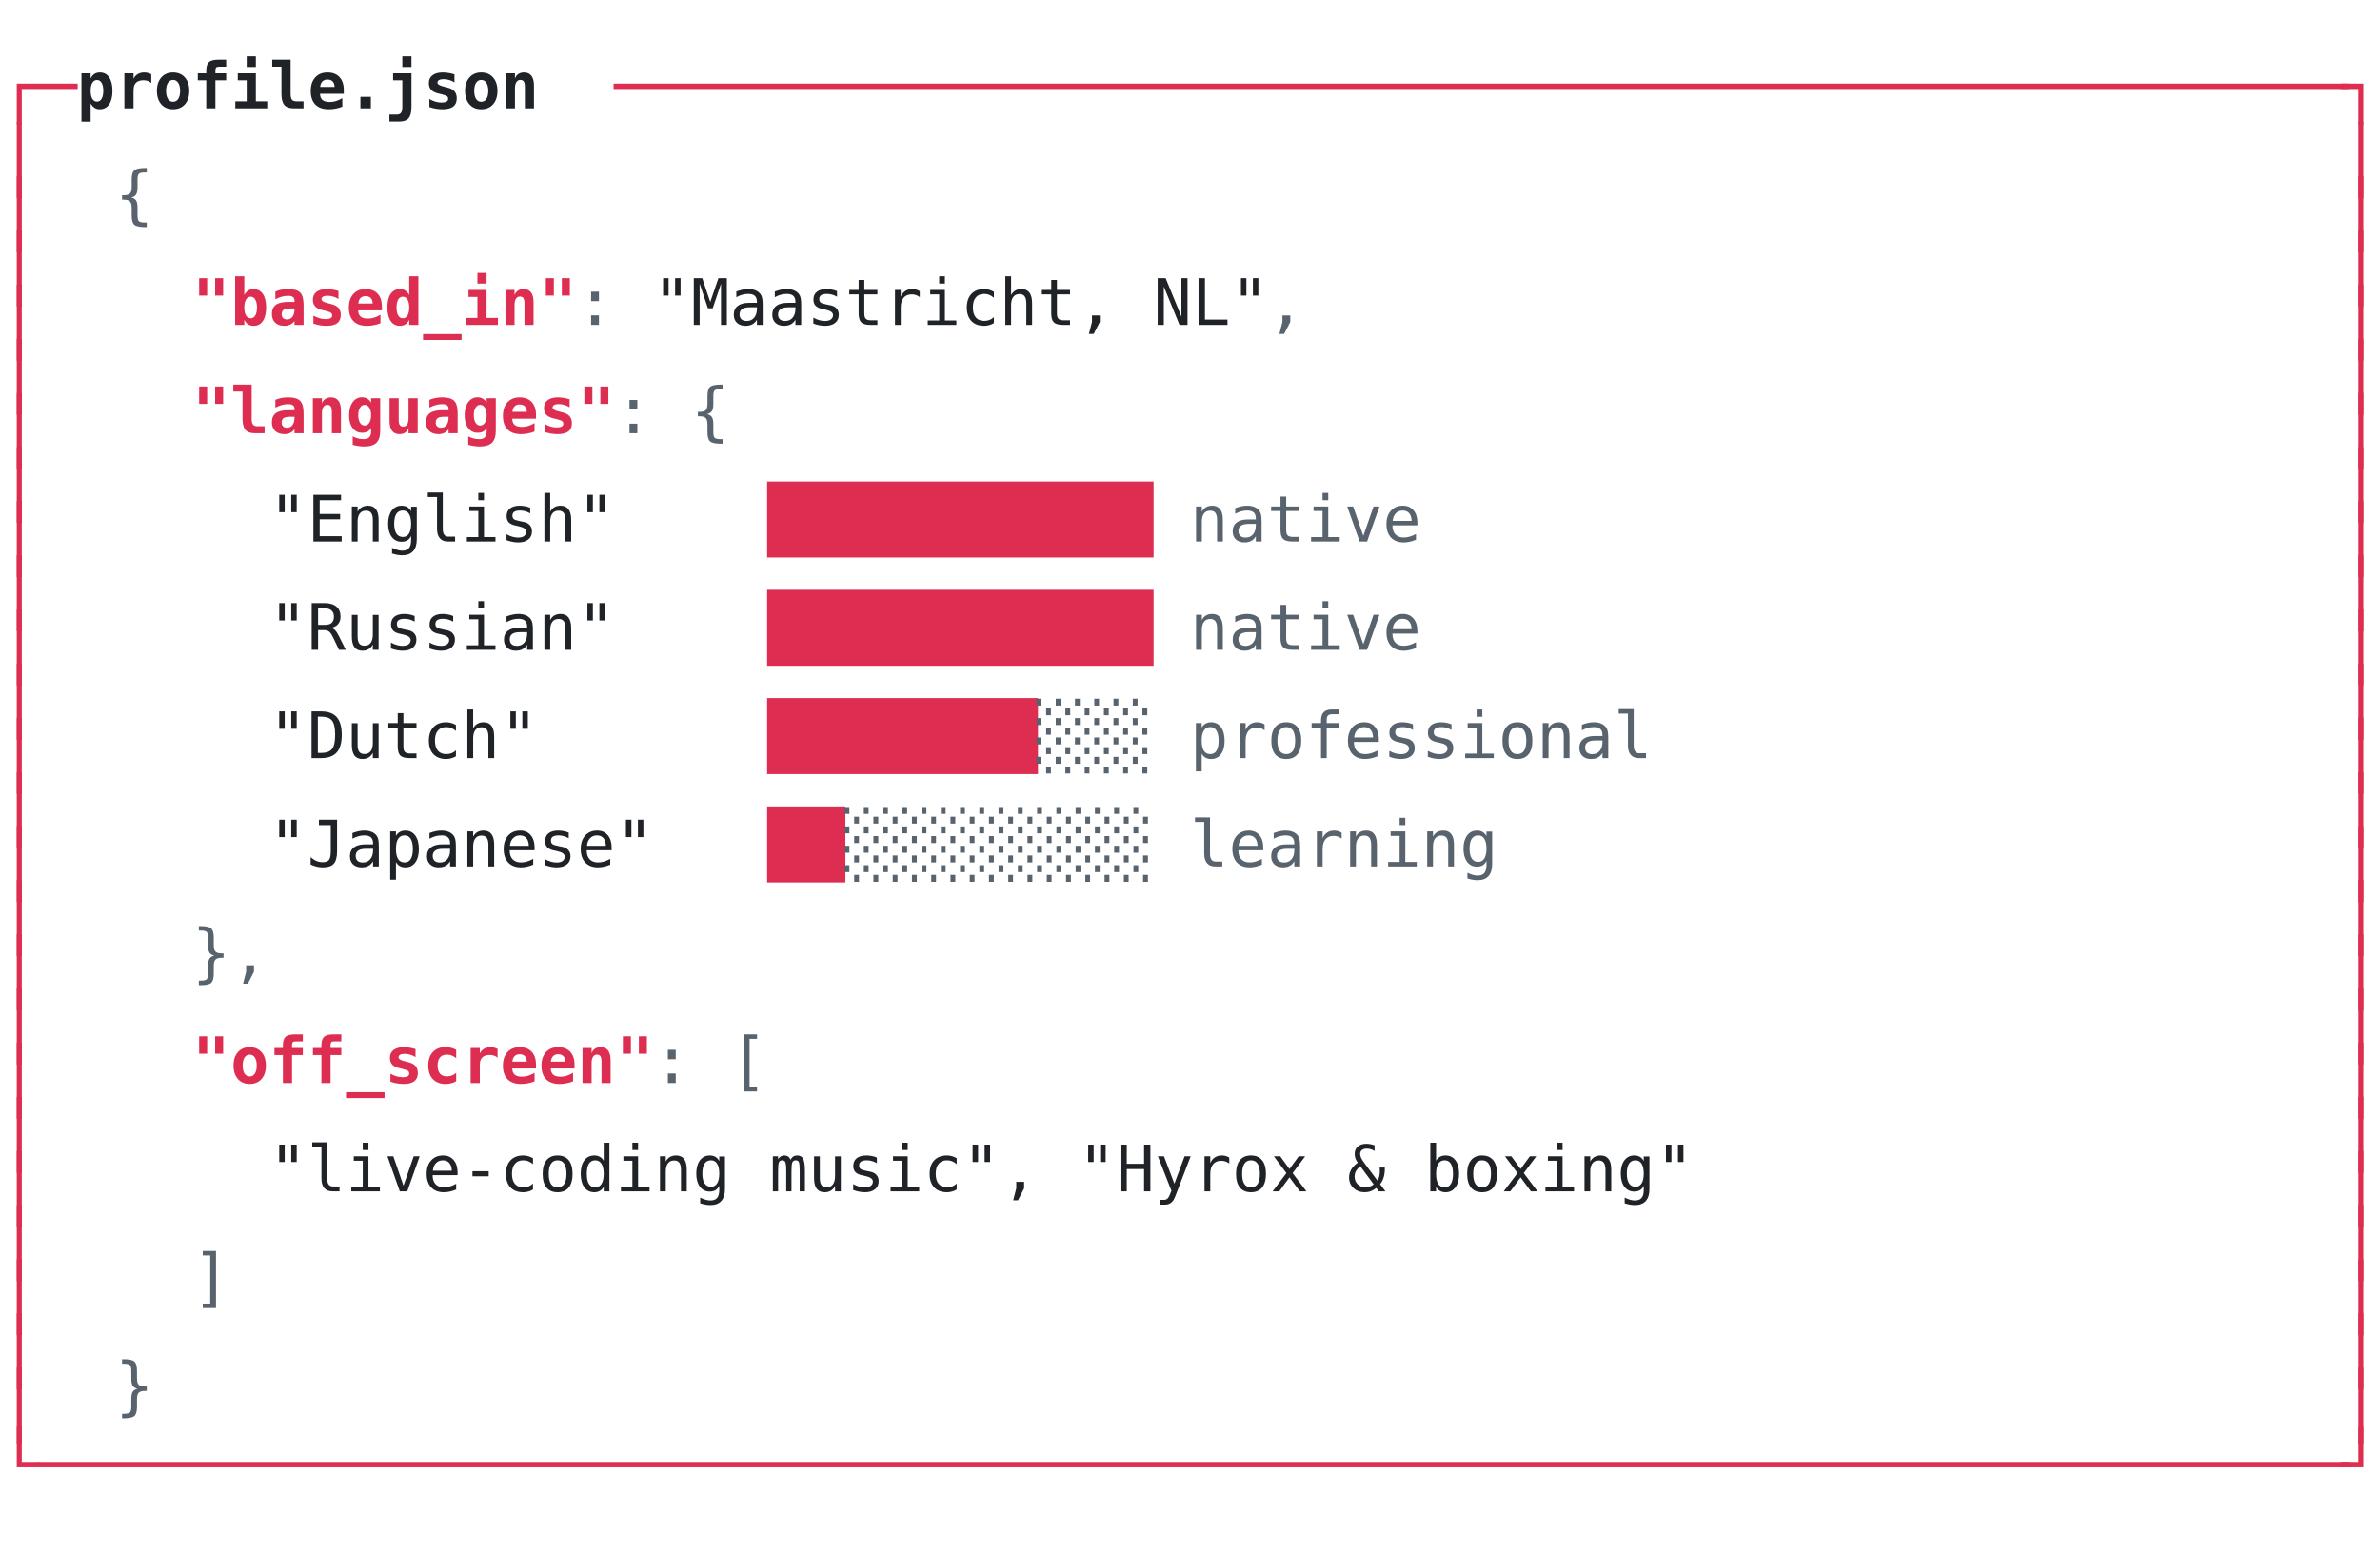
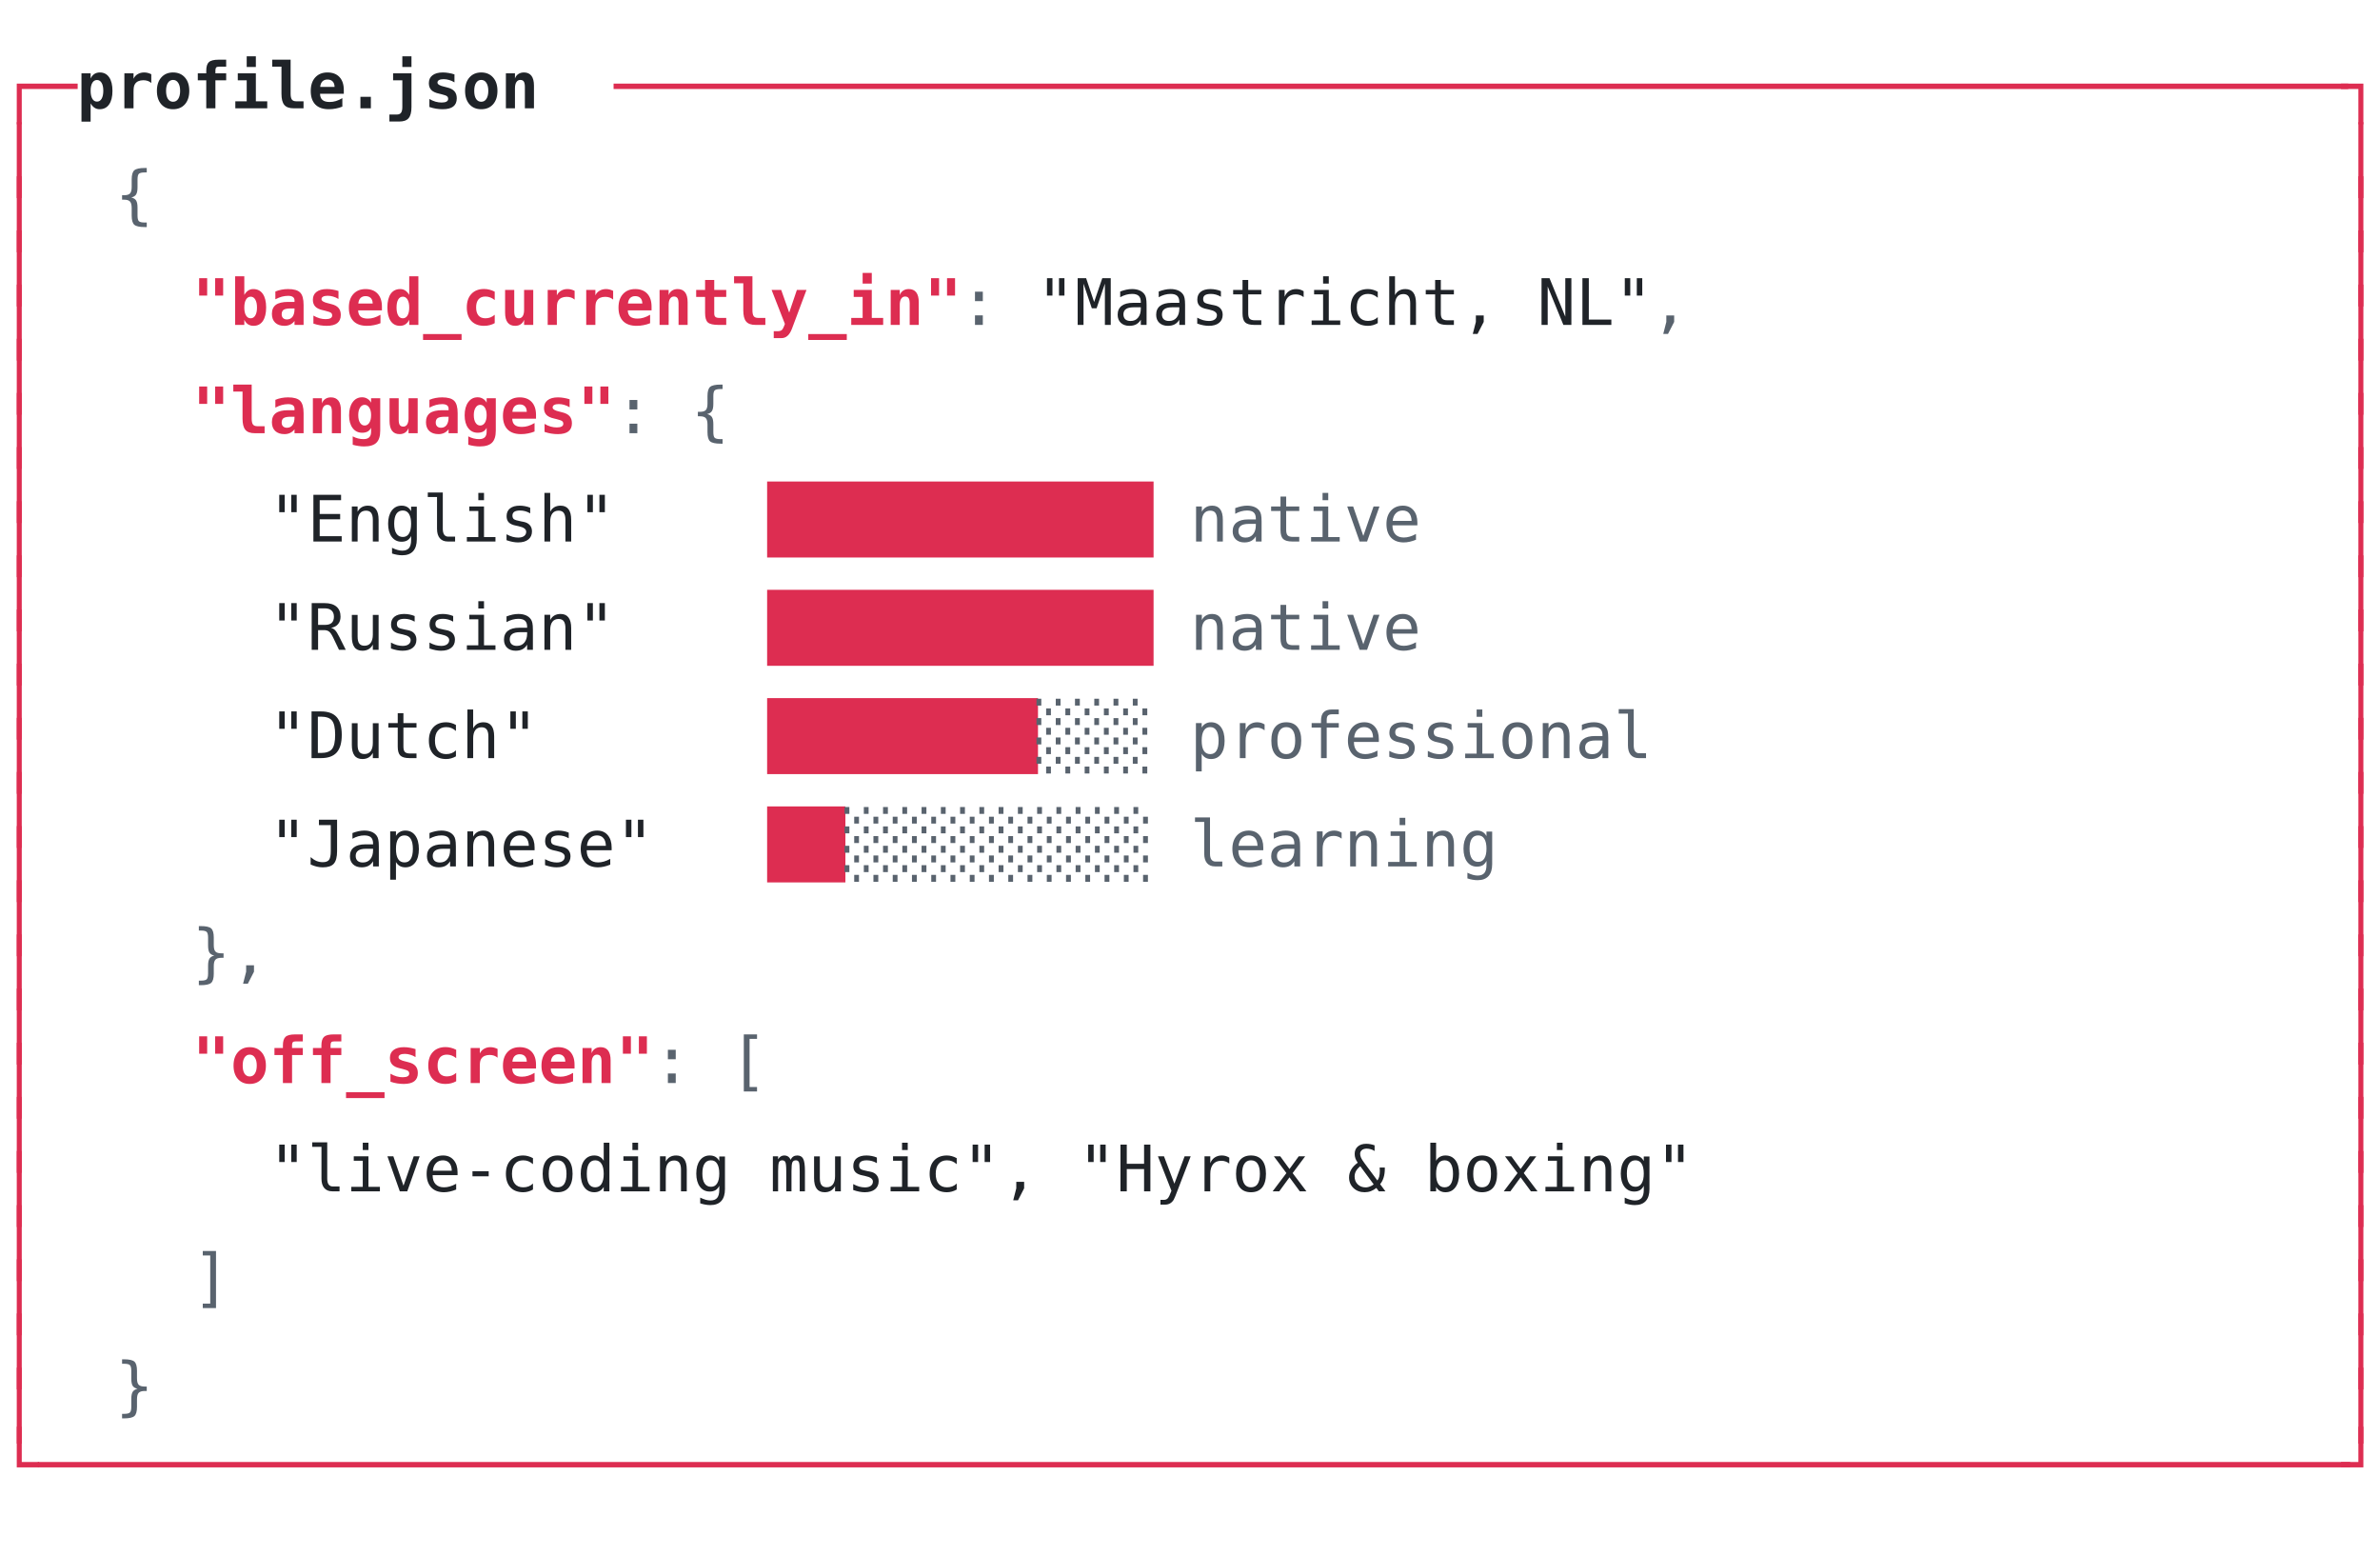
- <svg xmlns="http://www.w3.org/2000/svg" viewBox="0 0 483.6 316" width="483.6" height="316" role="img" aria-label="Profile. Based in Maastricht, NL. Languages: English (native), Russian (native), Dutch (professional), Japanese (learning). Off-screen: live-coding music, Hyrox &amp; boxing.">
+ <svg xmlns="http://www.w3.org/2000/svg" viewBox="0 0 483.6 316" width="483.6" height="316" role="img" aria-label="Profile. Based currently in Maastricht, NL. Languages: English (native), Russian (native), Dutch (professional), Japanese (learning). Off-screen: live-coding music, Hyrox &amp; boxing.">
  <style>
.fg{fill:#1f2328}.mu{fill:#59636e}.ac{fill:#dd2d51}.acs{stroke:#dd2d51}
.cd{fill:#f6f8fa;stroke:#d1d9e0}.bgs{stroke:#f6f8fa}
@media(prefers-color-scheme:dark){
.fg{fill:#f0f6fc}.mu{fill:#9198a1}.ac{fill:#e04060}.acs{stroke:#e04060}
.cd{fill:#151b23;stroke:#30363d}.bgs{stroke:#151b23}}
</style>
  <g font-family="'JetBrains Mono', ui-monospace, SFMono-Regular, Menlo, Consolas, monospace" font-size="13">
    <text class="ac" x="0" y="22">┌─</text>
    <text class="fg" x="15.6" y="22" font-weight="700"> profile.json </text>
    <text class="ac" x="124.8" y="22" textLength="351.0" lengthAdjust="spacingAndGlyphs">─────────────────────────────────────────────</text>
    <text class="ac" x="475.8" y="22">┐</text>
    <text class="ac" x="0" y="302">└</text>
    <text class="ac" x="7.8" y="302" textLength="468.0" lengthAdjust="spacingAndGlyphs">────────────────────────────────────────────────────────────</text>
    <text class="ac" x="475.8" y="302">┘</text>
    <text class="mu" x="23.4" y="44" xml:space="preserve">{</text>
-     <text class="ac" x="39.0" y="66" font-weight="700" xml:space="preserve">"based_in"</text>
-     <text class="mu" x="117.0" y="66" xml:space="preserve">: </text>
-     <text class="fg" x="132.6" y="66" xml:space="preserve">"Maastricht, NL"</text>
-     <text class="mu" x="257.4" y="66" xml:space="preserve">,</text>
+     <text class="ac" x="39.0" y="66" font-weight="700" xml:space="preserve">"based_currently_in"</text>
+     <text class="mu" x="195.0" y="66" xml:space="preserve">: </text>
+     <text class="fg" x="210.6" y="66" xml:space="preserve">"Maastricht, NL"</text>
+     <text class="mu" x="335.4" y="66" xml:space="preserve">,</text>
    <text class="ac" x="39.0" y="88" font-weight="700" xml:space="preserve">"languages"</text>
    <text class="mu" x="124.8" y="88" xml:space="preserve">: </text>
    <text class="mu" x="140.4" y="88" xml:space="preserve">{</text>
    <text class="fg" x="54.6" y="110" xml:space="preserve">"English"</text>
    <text class="ac" x="156.0" y="110" xml:space="preserve">██████████</text>
    <text class="mu" x="241.8" y="110" xml:space="preserve">native</text>
    <text class="fg" x="54.6" y="132" xml:space="preserve">"Russian"</text>
    <text class="ac" x="156.0" y="132" xml:space="preserve">██████████</text>
    <text class="mu" x="241.8" y="132" xml:space="preserve">native</text>
    <text class="fg" x="54.6" y="154" xml:space="preserve">"Dutch"</text>
    <text class="ac" x="156.0" y="154" xml:space="preserve">███████</text>
    <text class="mu" x="210.6" y="154" xml:space="preserve">░░░</text>
    <text class="mu" x="241.8" y="154" xml:space="preserve">professional</text>
    <text class="fg" x="54.6" y="176" xml:space="preserve">"Japanese"</text>
    <text class="ac" x="156.0" y="176" xml:space="preserve">██</text>
    <text class="mu" x="171.6" y="176" xml:space="preserve">░░░░░░░░</text>
    <text class="mu" x="241.8" y="176" xml:space="preserve">learning</text>
    <text class="mu" x="39.0" y="198" xml:space="preserve">},</text>
    <text class="ac" x="39.0" y="220" font-weight="700" xml:space="preserve">"off_screen"</text>
    <text class="mu" x="132.6" y="220" xml:space="preserve">: </text>
    <text class="mu" x="148.2" y="220" xml:space="preserve">[</text>
    <text class="fg" x="54.6" y="242" xml:space="preserve">"live-coding music", "Hyrox &amp; boxing"</text>
    <text class="mu" x="39.0" y="264" xml:space="preserve">]</text>
    <text class="mu" x="23.4" y="286" xml:space="preserve">}</text>
    <text class="ac" x="0" y="37">│</text>
    <text class="ac" x="475.8" y="37">│</text>
    <text class="ac" x="0" y="48">│</text>
    <text class="ac" x="475.8" y="48">│</text>
    <text class="ac" x="0" y="59">│</text>
    <text class="ac" x="475.8" y="59">│</text>
    <text class="ac" x="0" y="70">│</text>
    <text class="ac" x="475.8" y="70">│</text>
    <text class="ac" x="0" y="81">│</text>
    <text class="ac" x="475.8" y="81">│</text>
    <text class="ac" x="0" y="92">│</text>
    <text class="ac" x="475.8" y="92">│</text>
    <text class="ac" x="0" y="103">│</text>
    <text class="ac" x="475.8" y="103">│</text>
    <text class="ac" x="0" y="114">│</text>
    <text class="ac" x="475.8" y="114">│</text>
    <text class="ac" x="0" y="125">│</text>
    <text class="ac" x="475.8" y="125">│</text>
    <text class="ac" x="0" y="136">│</text>
    <text class="ac" x="475.8" y="136">│</text>
    <text class="ac" x="0" y="147">│</text>
    <text class="ac" x="475.8" y="147">│</text>
    <text class="ac" x="0" y="158">│</text>
    <text class="ac" x="475.8" y="158">│</text>
    <text class="ac" x="0" y="169">│</text>
    <text class="ac" x="475.8" y="169">│</text>
    <text class="ac" x="0" y="180">│</text>
    <text class="ac" x="475.8" y="180">│</text>
    <text class="ac" x="0" y="191">│</text>
    <text class="ac" x="475.8" y="191">│</text>
    <text class="ac" x="0" y="202">│</text>
    <text class="ac" x="475.8" y="202">│</text>
    <text class="ac" x="0" y="213">│</text>
    <text class="ac" x="475.8" y="213">│</text>
    <text class="ac" x="0" y="224">│</text>
    <text class="ac" x="475.8" y="224">│</text>
    <text class="ac" x="0" y="235">│</text>
    <text class="ac" x="475.8" y="235">│</text>
    <text class="ac" x="0" y="246">│</text>
    <text class="ac" x="475.8" y="246">│</text>
    <text class="ac" x="0" y="257">│</text>
    <text class="ac" x="475.8" y="257">│</text>
    <text class="ac" x="0" y="268">│</text>
    <text class="ac" x="475.8" y="268">│</text>
    <text class="ac" x="0" y="279">│</text>
    <text class="ac" x="475.8" y="279">│</text>
    <text class="ac" x="0" y="290">│</text>
    <text class="ac" x="475.8" y="290">│</text>
  </g>
</svg>
